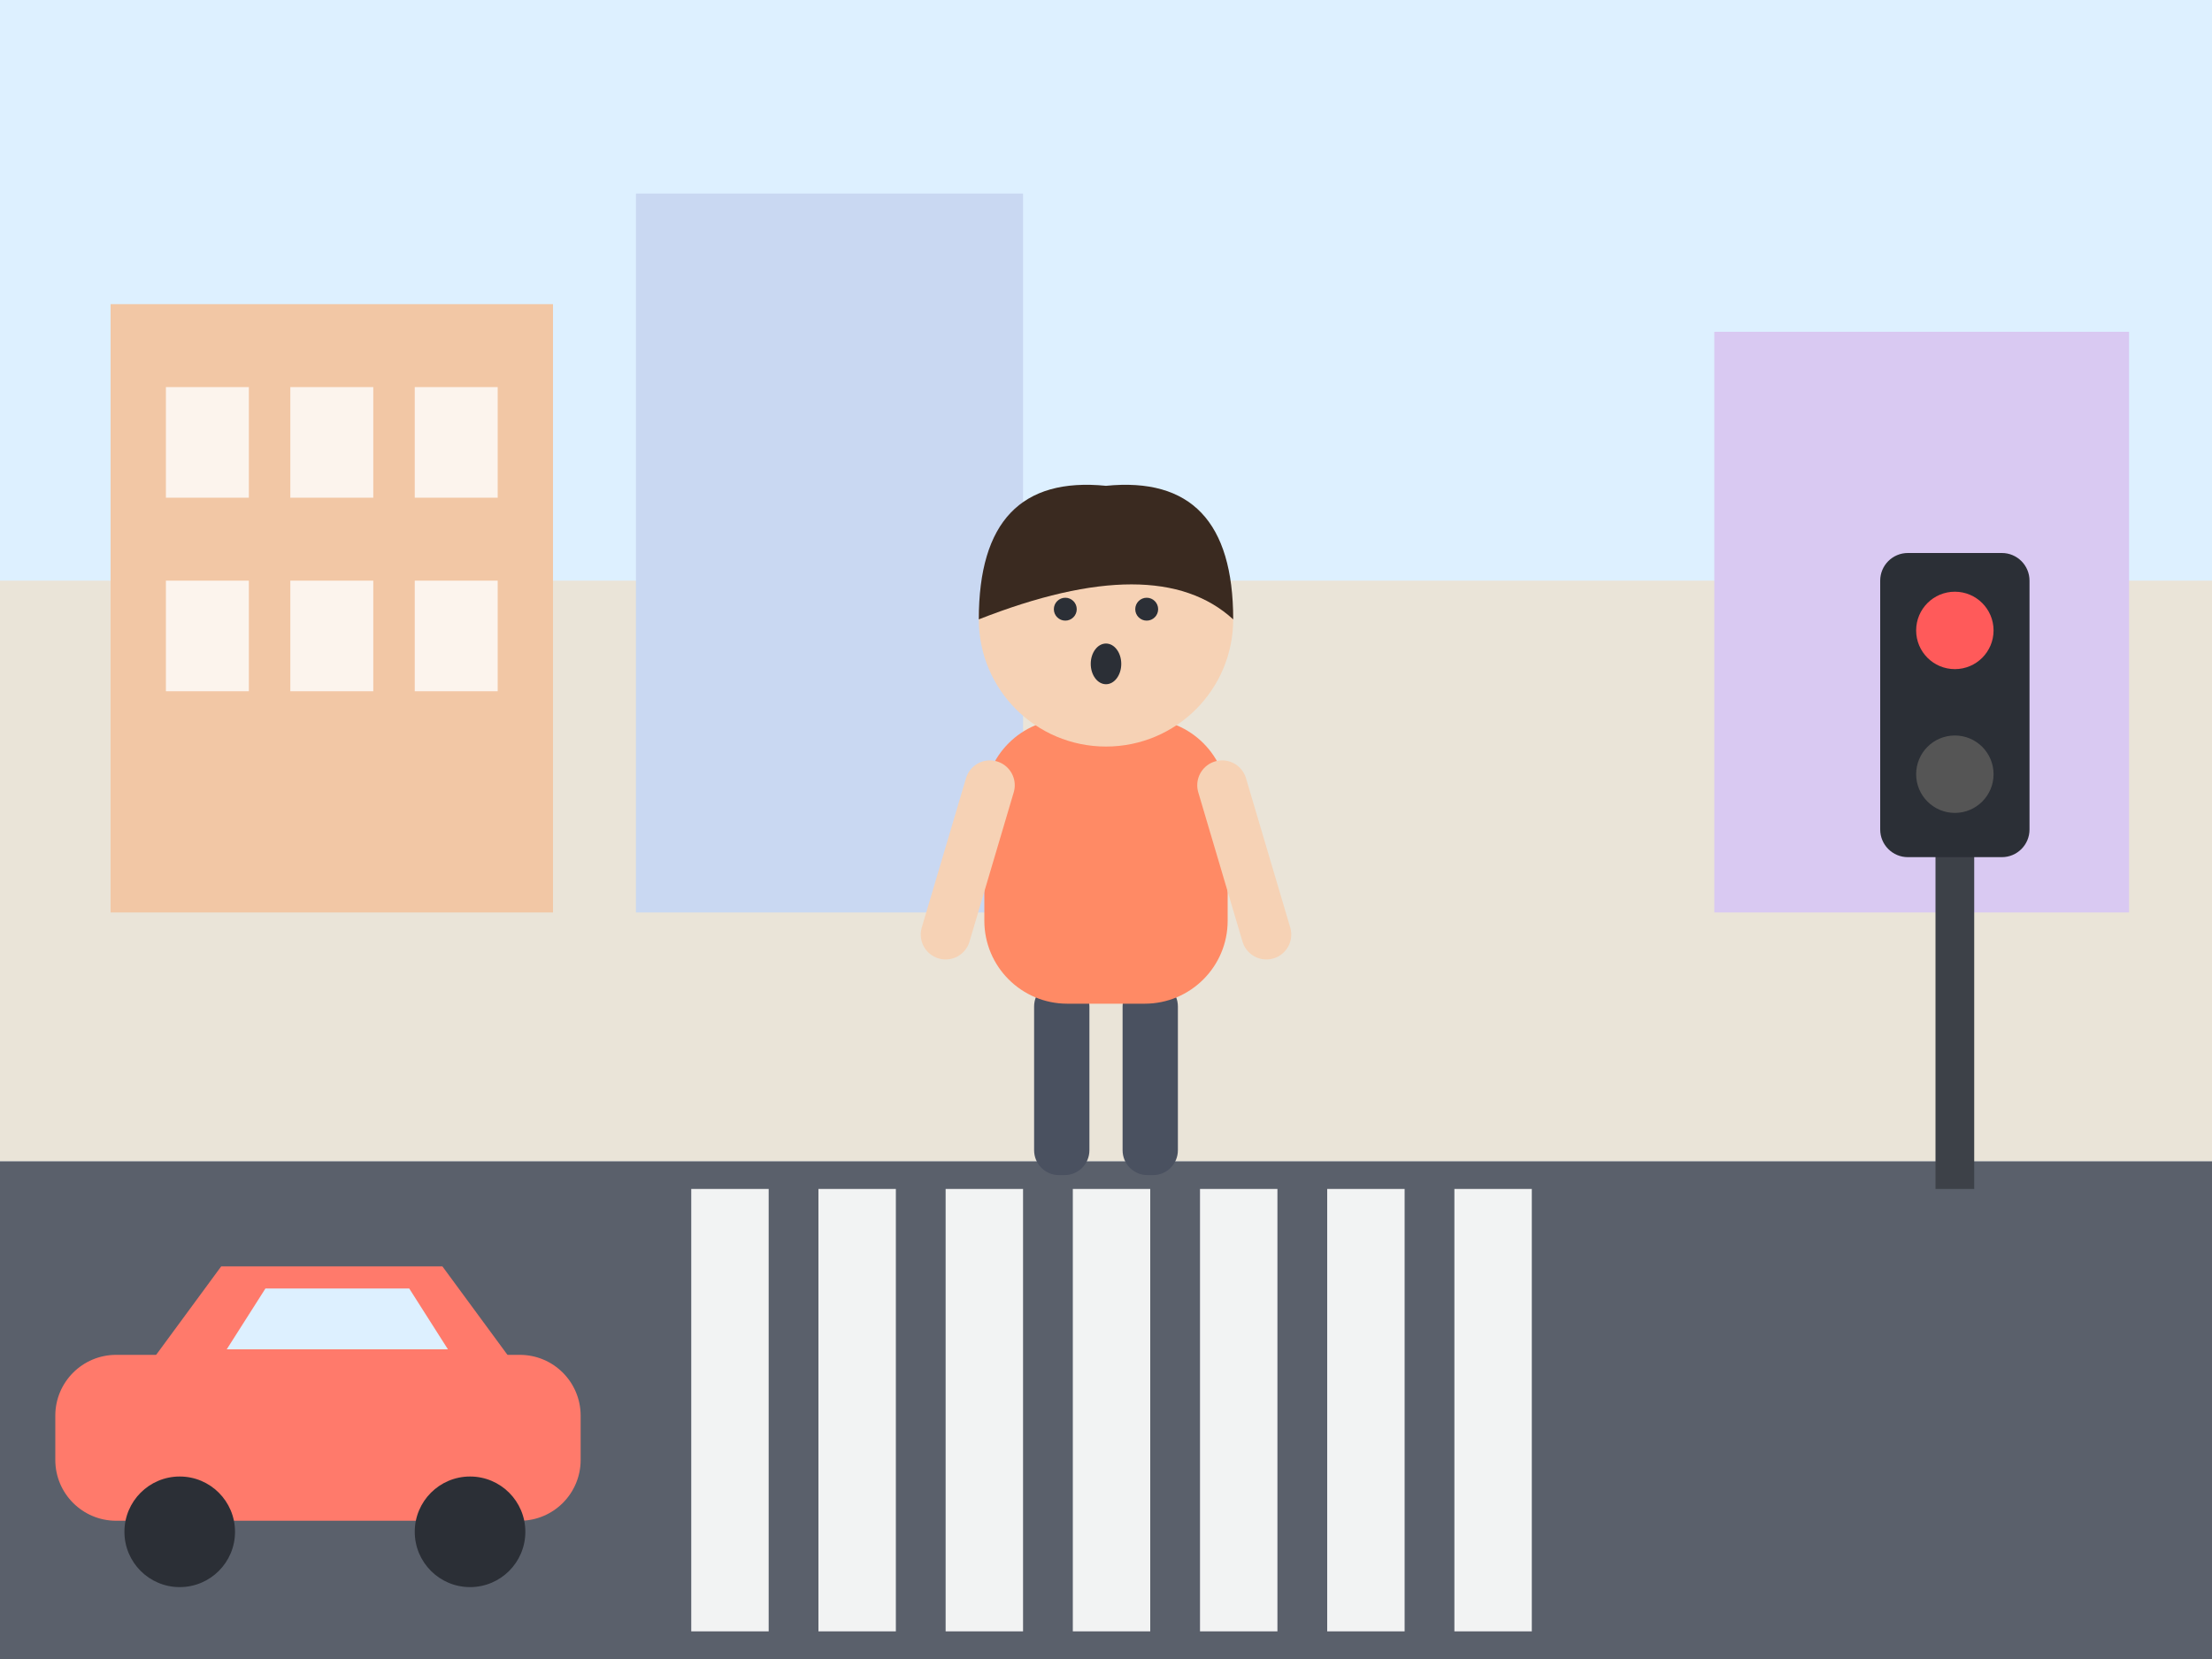
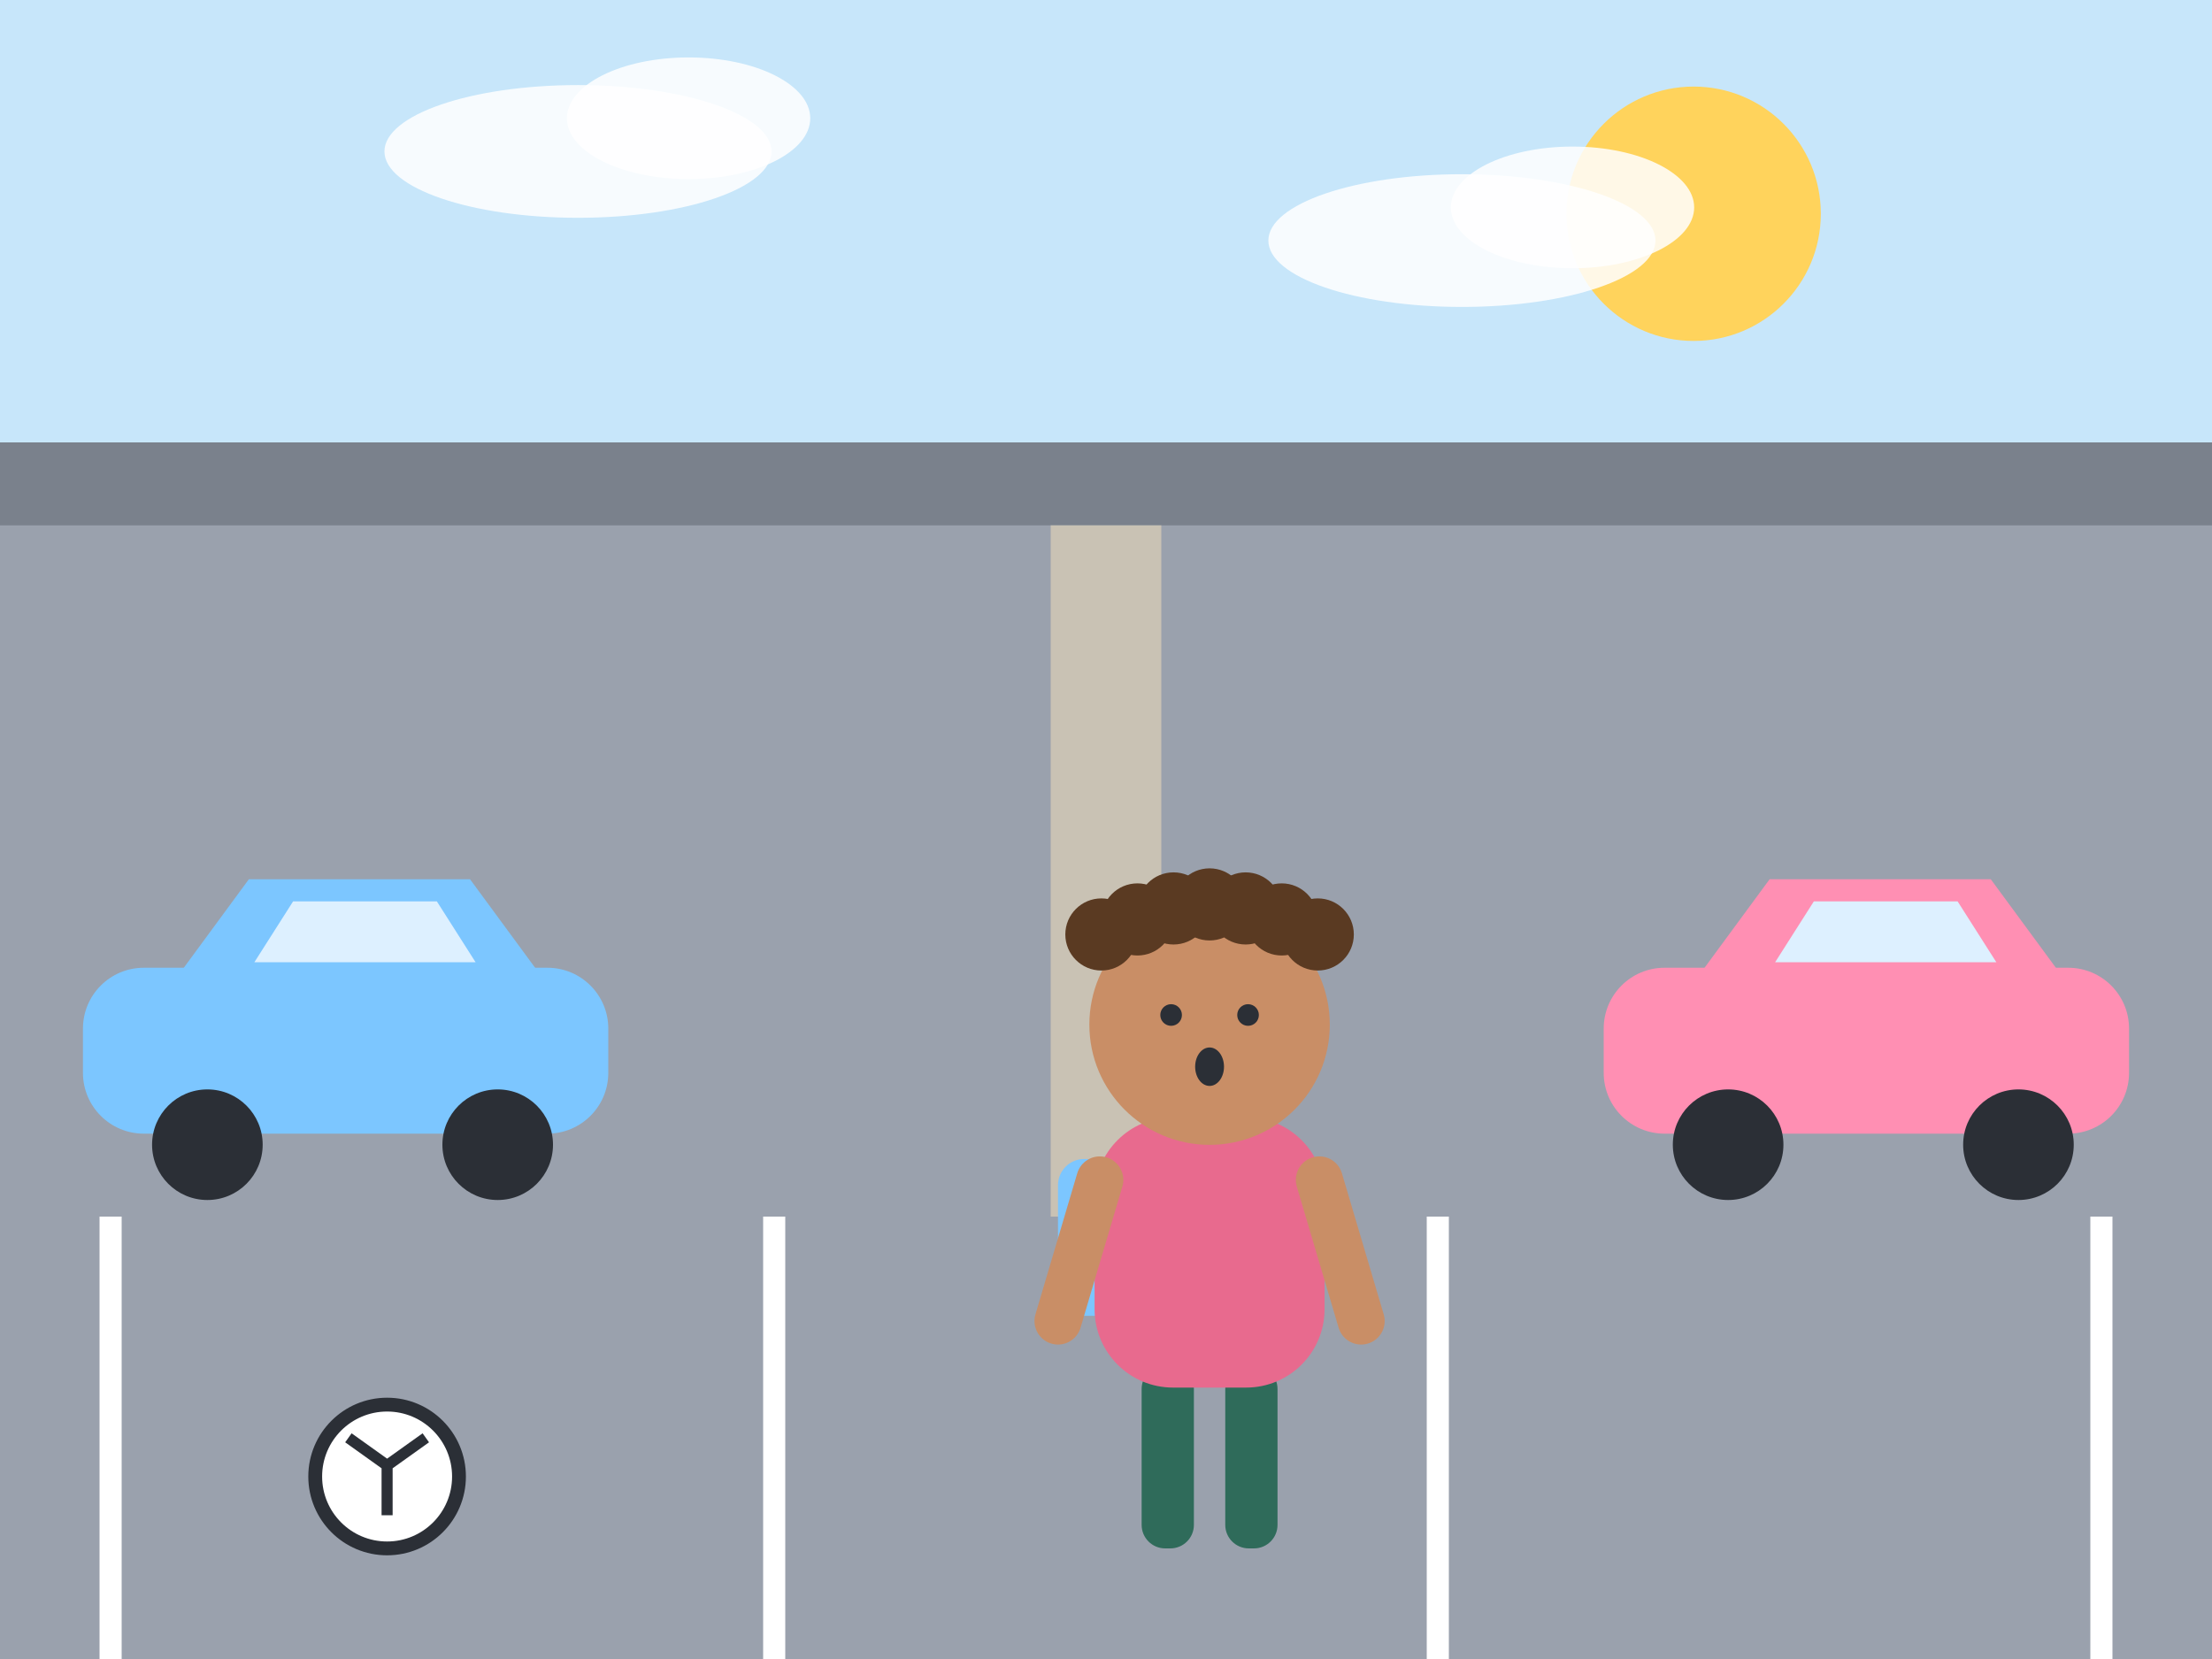
<svg xmlns="http://www.w3.org/2000/svg" viewBox="0 0 800 600">
-   <rect width="800" height="420" fill="#DDF0FF" />
-   <rect x="0" y="210" width="800" height="210" fill="#EAE4D8" />
-   <rect x="40" y="110" width="160" height="220" fill="#F2C7A5" />
-   <rect x="230" y="70" width="140" height="260" fill="#C9D8F2" />
-   <rect x="620" y="120" width="150" height="210" fill="#D9C9F2" />
-   <rect x="60" y="140" width="30" height="40" fill="#fff" opacity=".8" />
-   <rect x="105" y="140" width="30" height="40" fill="#fff" opacity=".8" />
-   <rect x="150" y="140" width="30" height="40" fill="#fff" opacity=".8" />
-   <rect x="60" y="210" width="30" height="40" fill="#fff" opacity=".8" />
-   <rect x="105" y="210" width="30" height="40" fill="#fff" opacity=".8" />
-   <rect x="150" y="210" width="30" height="40" fill="#fff" opacity=".8" />
-   <rect x="0" y="420" width="800" height="180" fill="#5A606B" />
-   <rect x="250" y="430" width="28" height="160" fill="#fff" opacity=".92" />
-   <rect x="296" y="430" width="28" height="160" fill="#fff" opacity=".92" />
-   <rect x="342" y="430" width="28" height="160" fill="#fff" opacity=".92" />
-   <rect x="388" y="430" width="28" height="160" fill="#fff" opacity=".92" />
-   <rect x="434" y="430" width="28" height="160" fill="#fff" opacity=".92" />
-   <rect x="480" y="430" width="28" height="160" fill="#fff" opacity=".92" />
-   <rect x="526" y="430" width="28" height="160" fill="#fff" opacity=".92" />
-   <rect x="700" y="230" width="14" height="200" fill="#3D4148" />
-   <rect x="680" y="200" width="54" height="110" rx="10" fill="#2B2F36" />
-   <circle cx="707" cy="228" r="14" fill="#FF5A5A" />
-   <circle cx="707" cy="280" r="14" fill="#555" />
-   <g transform="translate(20 470)">
-     <rect x="0" y="20" width="190" height="60" rx="22" fill="#FF7A6B" />
-     <path d="M35,22 L60,-12 H140 L165,22Z" fill="#FF7A6B" />
+   <rect width="800" height="420" fill="#C7E6FA" />
+   <circle cx="612.524" cy="77.31" r="46" fill="#FFD35C" />
+   <ellipse cx="209.04" cy="54.77" rx="70" ry="24" fill="#fff" opacity=".85" />
+   <ellipse cx="249.04" cy="42.77" rx="44" ry="22" fill="#fff" opacity=".85" />
+   <ellipse cx="528.72" cy="87.008" rx="70" ry="24" fill="#fff" opacity=".85" />
+   <ellipse cx="568.72" cy="75.008" rx="44" ry="22" fill="#fff" opacity=".85" />
+   <rect x="0" y="160" width="800" height="440" fill="#9AA1AD" />
+   <rect x="0" y="160" width="800" height="30" fill="#7A818C" />
+   <path d="M40,440 v160" stroke="#fff" stroke-width="8" />
+   <path d="M280,440 v160" stroke="#fff" stroke-width="8" />
+   <path d="M520,440 v160" stroke="#fff" stroke-width="8" />
+   <path d="M760,440 v160" stroke="#fff" stroke-width="8" />
+   <g transform="translate(30 330)">
+     <rect x="0" y="20" width="190" height="60" rx="22" fill="#7CC6FF" />
+     <path d="M35,22 L60,-12 H140 L165,22Z" fill="#7CC6FF" />
    <path d="M62,18 L76,-4 H128 L142,18Z" fill="#DDF0FF" />
    <circle cx="45" cy="84" r="20" fill="#2B2F36" />
    <circle cx="150" cy="84" r="20" fill="#2B2F36" />
  </g>
-   <rect x="374" y="355" width="20" height="70" rx="9" fill="#4A5160" />
-   <rect x="406" y="355" width="20" height="70" rx="9" fill="#4A5160" />
-   <rect x="356" y="260" width="88" height="103" rx="30" fill="#FF8A65" />
-   <path d="M358,284 l-16,54" stroke="#F6D2B5" stroke-width="18" stroke-linecap="round" />
-   <path d="M442,284 l16,54" stroke="#F6D2B5" stroke-width="18" stroke-linecap="round" />
-   <circle cx="400" cy="224" r="46" fill="#F6D2B5" />
-   <path d="M354,224 Q354,171.1 400,175.7 Q446,171.1 446,224 Q418.4,198.7 354,224Z" fill="#3A2A20" />
-   <circle cx="385.28" cy="220.32" r="4.14" fill="#2B2F36" />
-   <circle cx="414.72" cy="220.32" r="4.14" fill="#2B2F36" />
-   <ellipse cx="400" cy="240.1" rx="5.52" ry="7.36" fill="#2B2F36" />
+   <g transform="translate(580 330)">
+     <rect x="0" y="20" width="190" height="60" rx="22" fill="#FF8FB3" />
+     <path d="M35,22 L60,-12 H140 L165,22Z" fill="#FF8FB3" />
+     <path d="M62,18 L76,-4 H128 L142,18Z" fill="#DDF0FF" />
+     <circle cx="45" cy="84" r="20" fill="#2B2F36" />
+     <circle cx="150" cy="84" r="20" fill="#2B2F36" />
+   </g>
+   <rect x="380" y="190" width="40" height="250" fill="#C9C2B4" />
+   <circle cx="140" cy="534" r="26" fill="#fff" stroke="#2B2F36" stroke-width="5" />
+   <path d="M126,520 l14,10 l14,-10 M140,530 v18" stroke="#2B2F36" stroke-width="4" fill="none" />
+   <rect x="412.886" y="493.838" width="18.903" height="66.162" rx="8.507" fill="#2F6B5A" />
+   <rect x="443.131" y="493.838" width="18.903" height="66.162" rx="8.507" fill="#2F6B5A" />
+   <rect x="382.64" y="419.169" width="28.355" height="56.71" rx="9.452" fill="#7CC6FF" />
+   <rect x="395.872" y="404.047" width="83.175" height="97.791" rx="28.355" fill="#E86A8E" />
+   <path d="M397.763,426.731 l-15.123,51.039" stroke="#C98E66" stroke-width="17.013" stroke-linecap="round" />
+   <path d="M477.157,426.731 l15.123,51.039" stroke="#C98E66" stroke-width="17.013" stroke-linecap="round" />
+   <circle cx="437.46" cy="370.569" r="43.478" fill="#C98E66" />
+   <circle cx="398.33" cy="337.96" r="13.043" fill="#5A3A22" />
+   <circle cx="411.373" cy="332.526" r="13.043" fill="#5A3A22" />
+   <circle cx="424.417" cy="328.547" r="13.043" fill="#5A3A22" />
+   <circle cx="437.46" cy="327.091" r="13.043" fill="#5A3A22" />
+   <circle cx="450.503" cy="328.547" r="13.043" fill="#5A3A22" />
+   <circle cx="463.547" cy="332.526" r="13.043" fill="#5A3A22" />
+   <circle cx="476.59" cy="337.96" r="13.043" fill="#5A3A22" />
+   <circle cx="423.547" cy="367.09" r="3.913" fill="#2B2F36" />
+   <circle cx="451.373" cy="367.09" r="3.913" fill="#2B2F36" />
+   <ellipse cx="437.46" cy="385.786" rx="5.217" ry="6.956" fill="#2B2F36" />
</svg>
